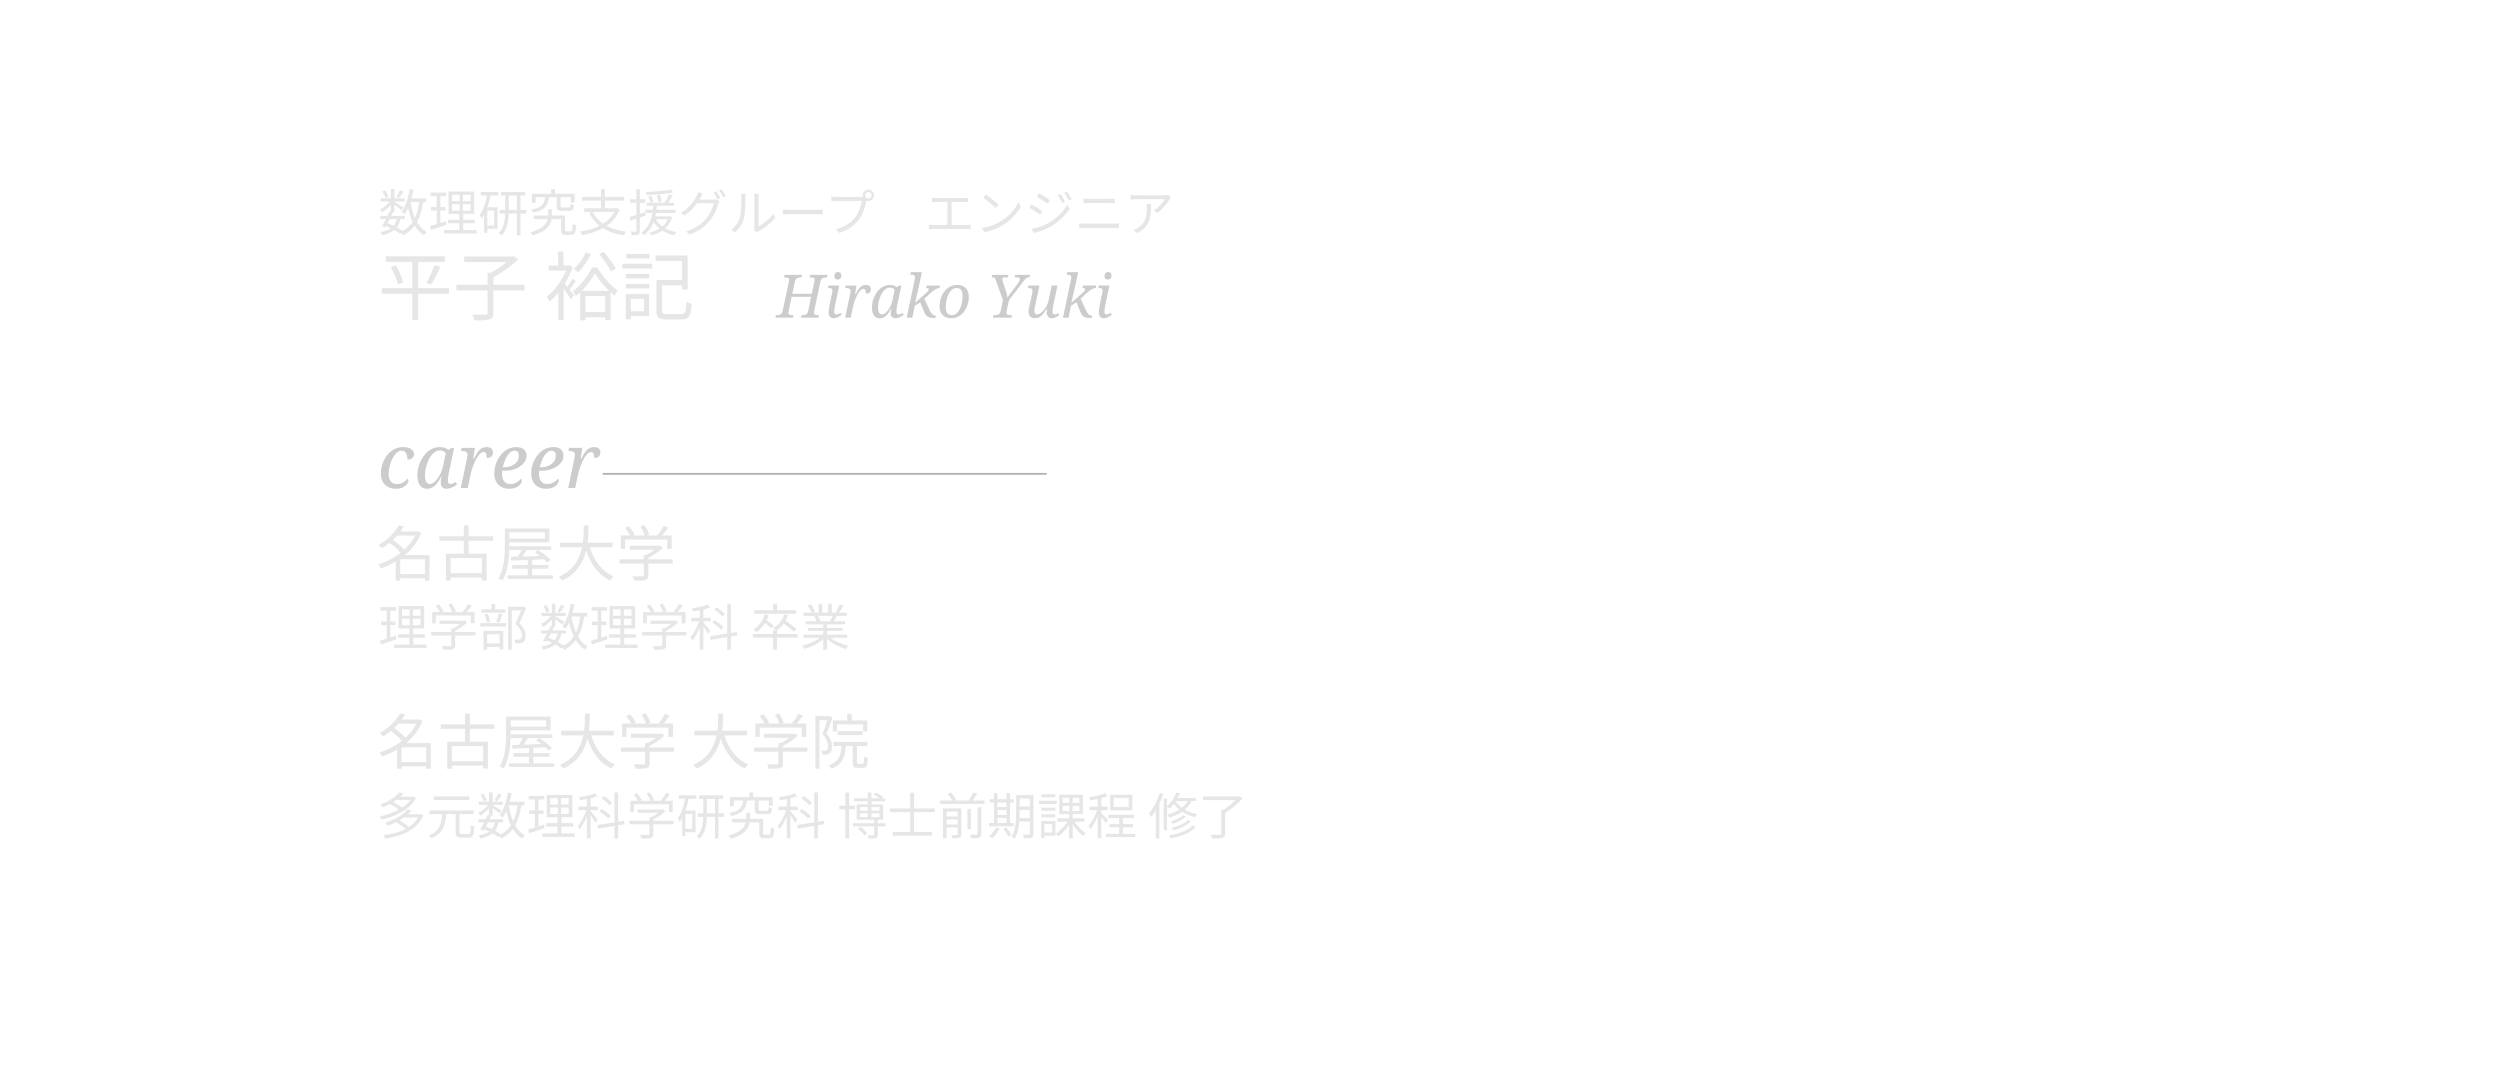
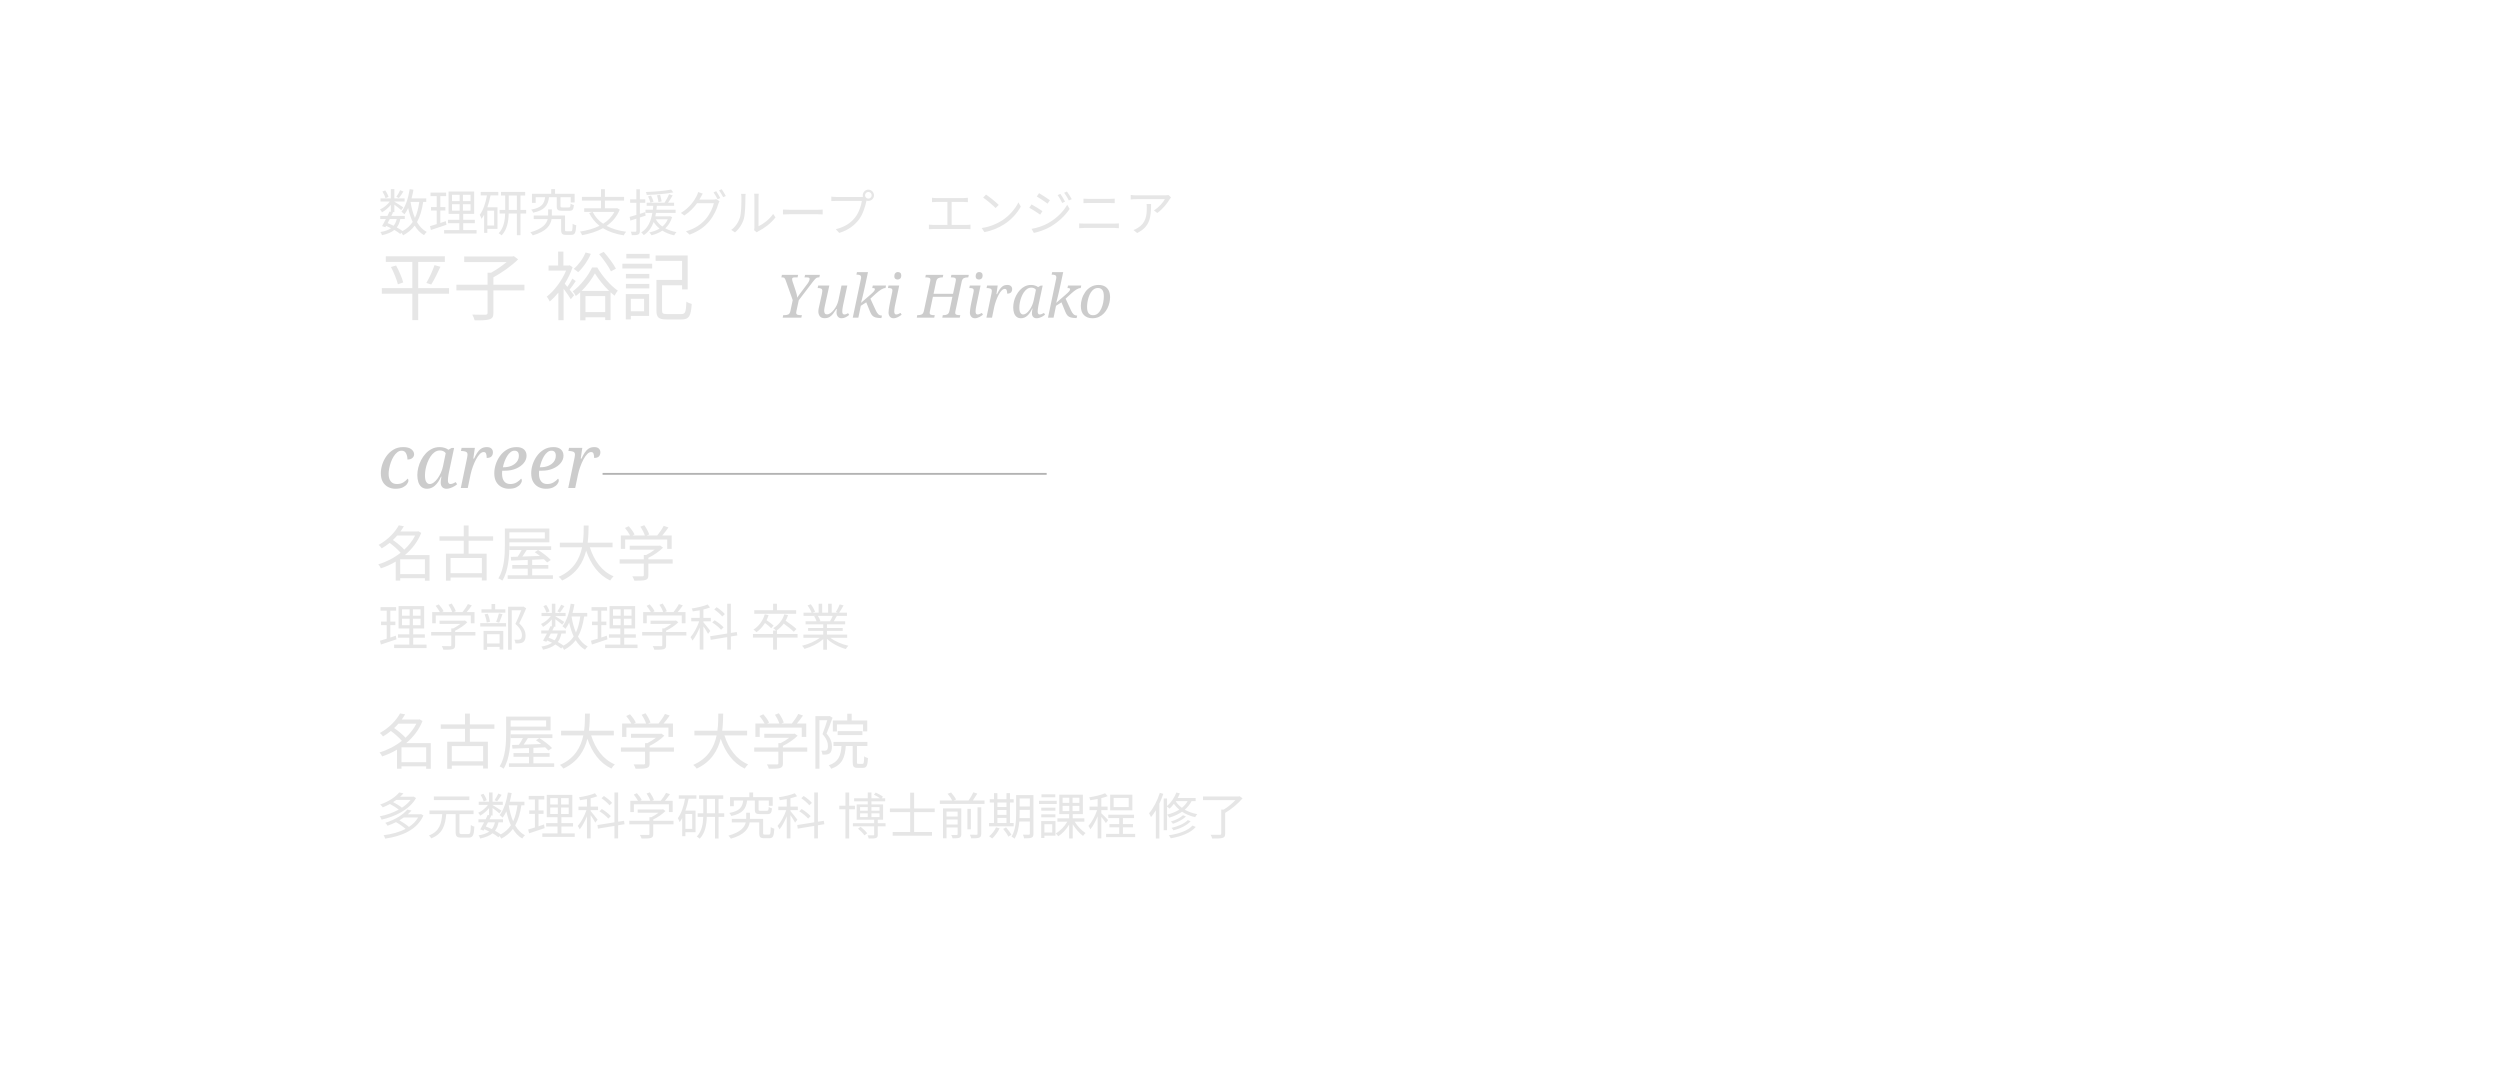
<svg xmlns="http://www.w3.org/2000/svg" version="1.1" id="svg4485" x="0px" y="0px" viewBox="0 0 1334.7 577.3" style="enable-background:new 0 0 1334.7 577.3;" xml:space="preserve">
  <style type="text/css">
    .st0{fill:#E6E6E6;}
    .st1{font-family: "游明朝", YuMincho, "ヒラギノ明朝 ProN W3", "Hiragino Mincho ProN", "HG明朝E", "ＭＳ Ｐ明朝", "ＭＳ 明朝", serif;}
    .st2{font-size:26.667px;}
    .st3{font-size:40px;}
    .st4{fill:#CCCCCC;}
    .st5{font-family: serif; font-style:italic;}
    .st6{font-size:32px;}
    .st7{fill:#B3B3B3;stroke:#B3B3B3;}
</style>
  <text transform="matrix(1 0 0 1 201.9532 123.4236)" class="st0 st1 st2">数理研究支援グループ　エンジニア</text>
  <text transform="matrix(1 0 0 1 201.7774 167.748)" class="st0 st1 st3">平子 裕記</text>
  <text transform="matrix(1 0 0 1 201.6016 260.5374)" class="st4 st5 st3">career</text>
  <text transform="matrix(1 0 0 1 200.8985 307.4244)" class="st0 st1 st6">名古屋大学</text>
  <text transform="matrix(1 0 0 1 201.9271 344.7439)" class="st0 st1 st2">理学部 数理学科 卒業</text>
  <text transform="matrix(1 0 0 1 201.5704 407.8373)" class="st0 st1 st6">名古屋大学 大学院</text>
  <text transform="matrix(1 0 0 1 201.0417 445.5332)" class="st0 st1 st2">多元数理科学研究科 博士前期課程 修了</text>
  <g id="flowRoot5108">
</g>
-   <text transform="matrix(1 0 0 1 414.6993 169.5956)" class="st4 st5 st6">Hirako Yuki</text>
+   <text transform="matrix(1 0 0 1 414.6993 169.5956)" class="st4 st5 st6">Yuki Hirako</text>
  <path id="path5134" class="st7" d="     M321.7,253c79,0,158.1,0,237.1,0" />
</svg>
